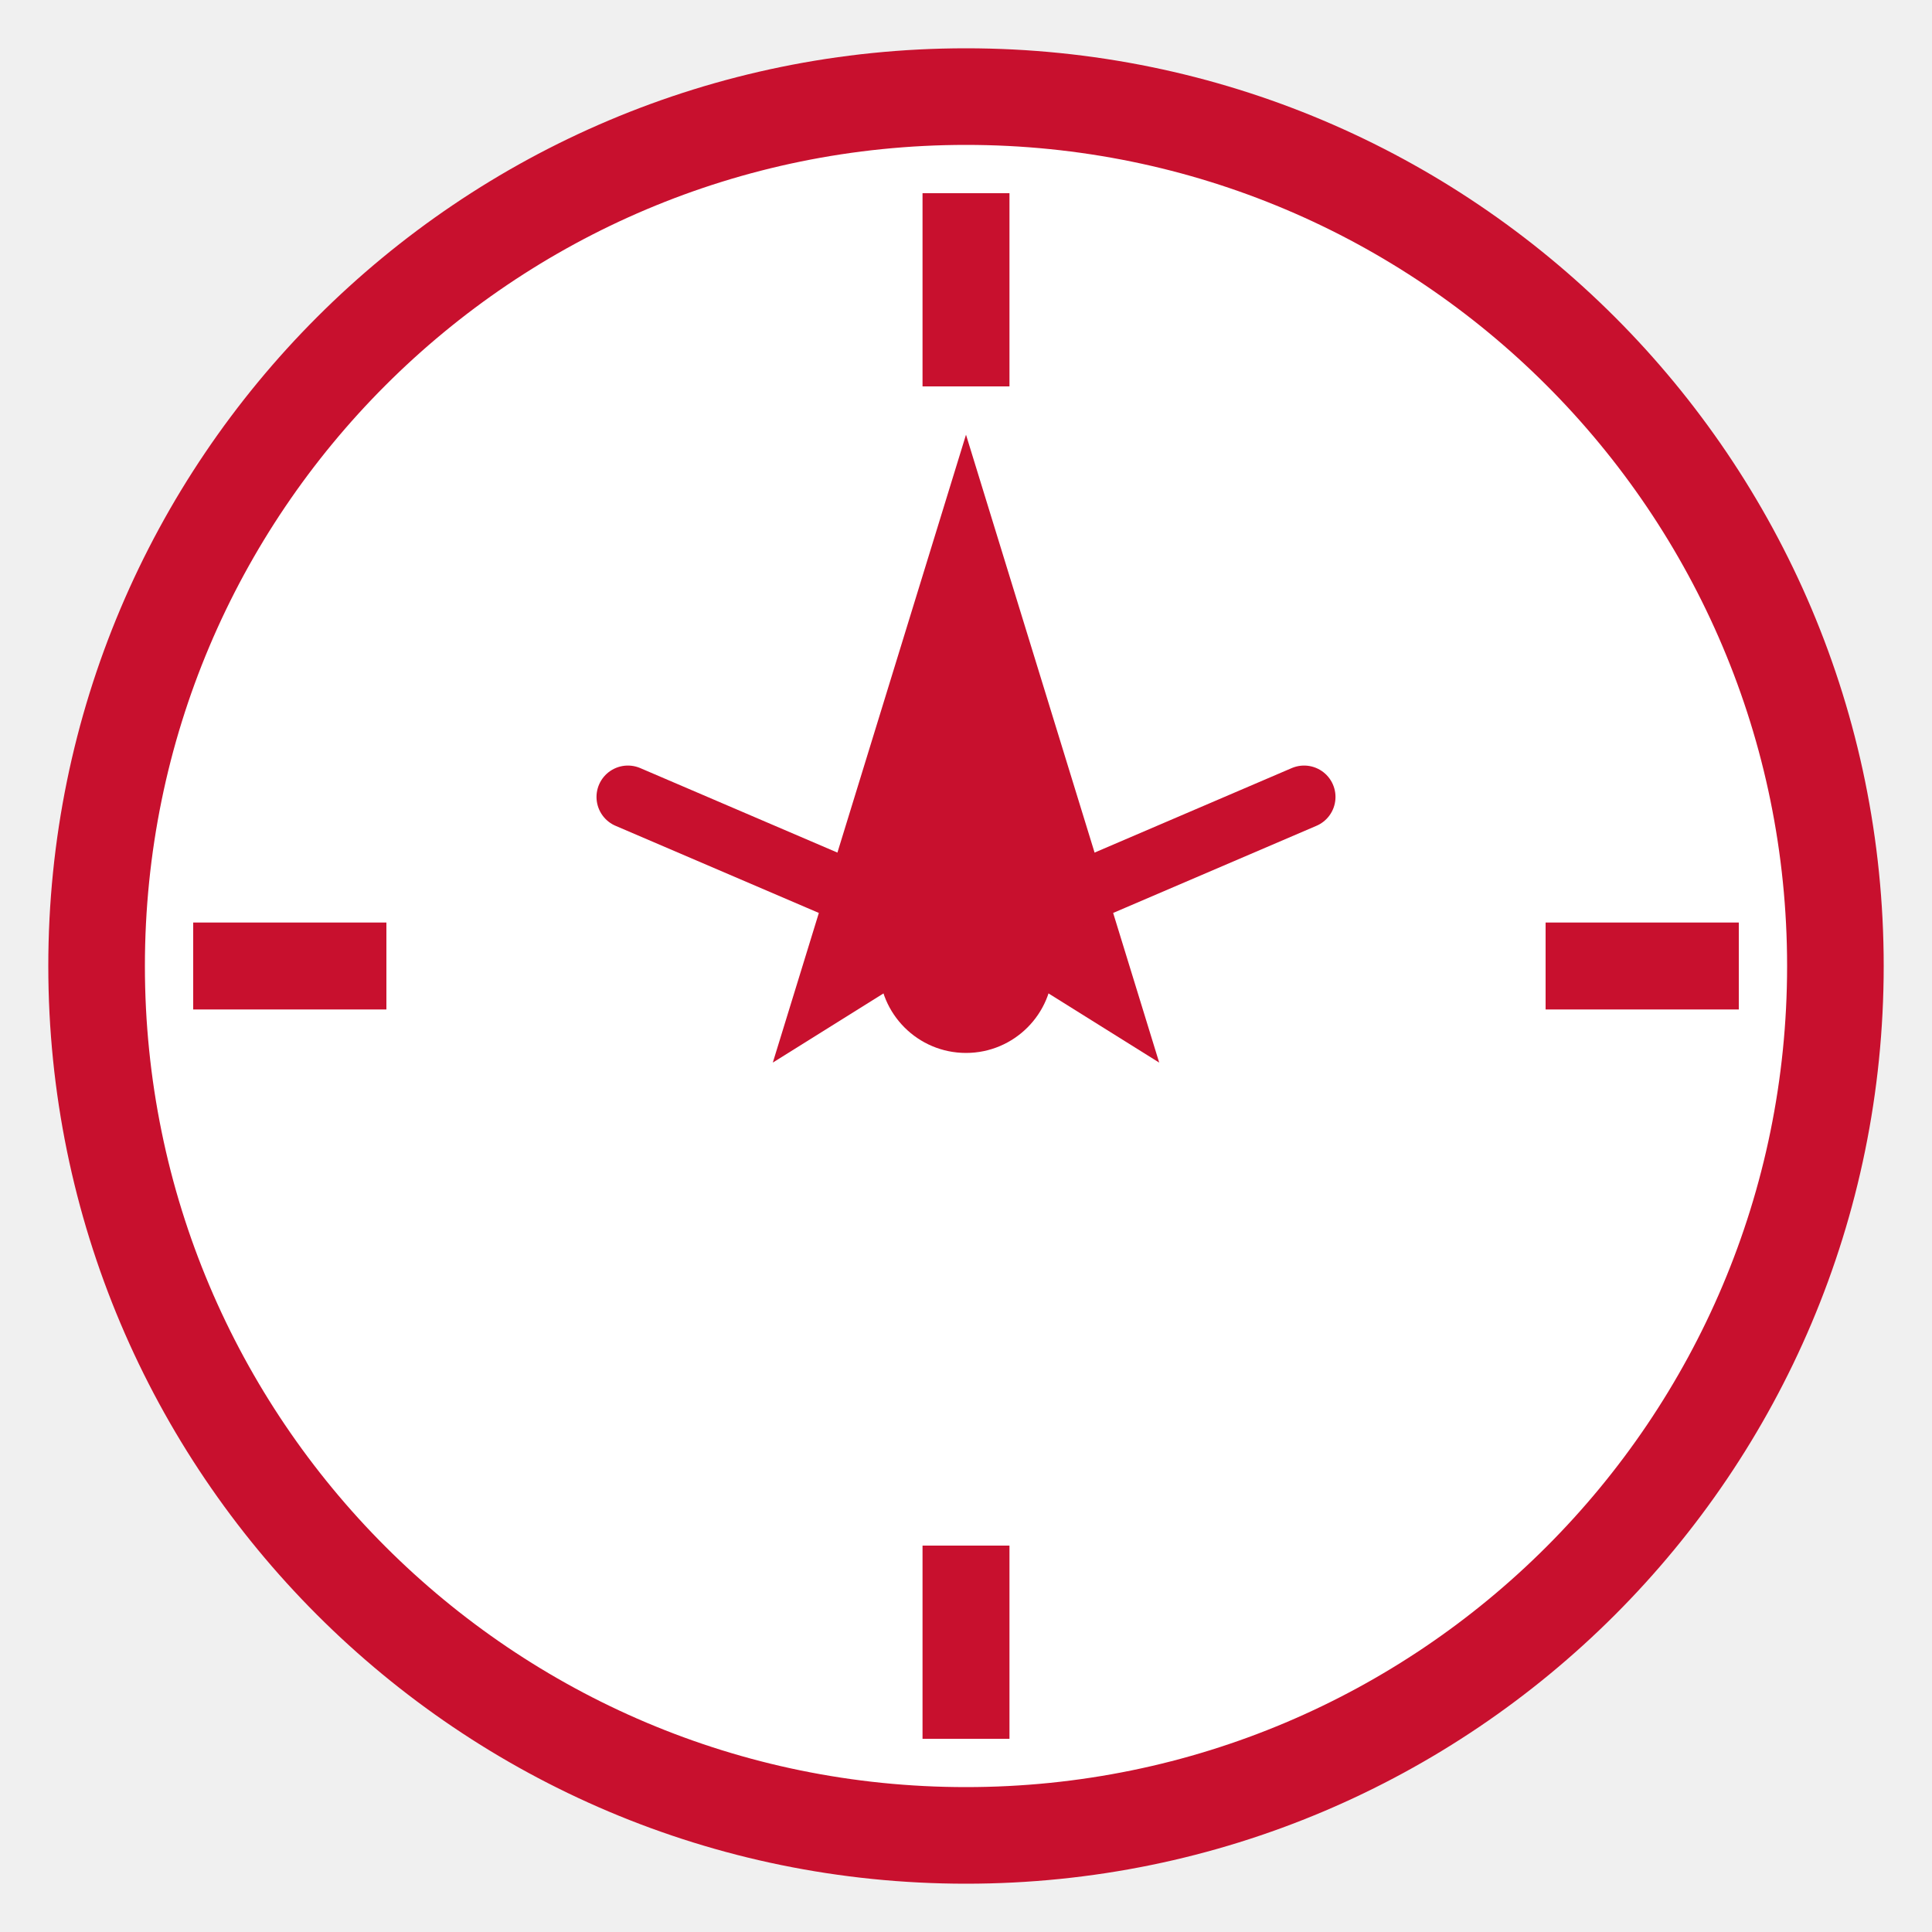
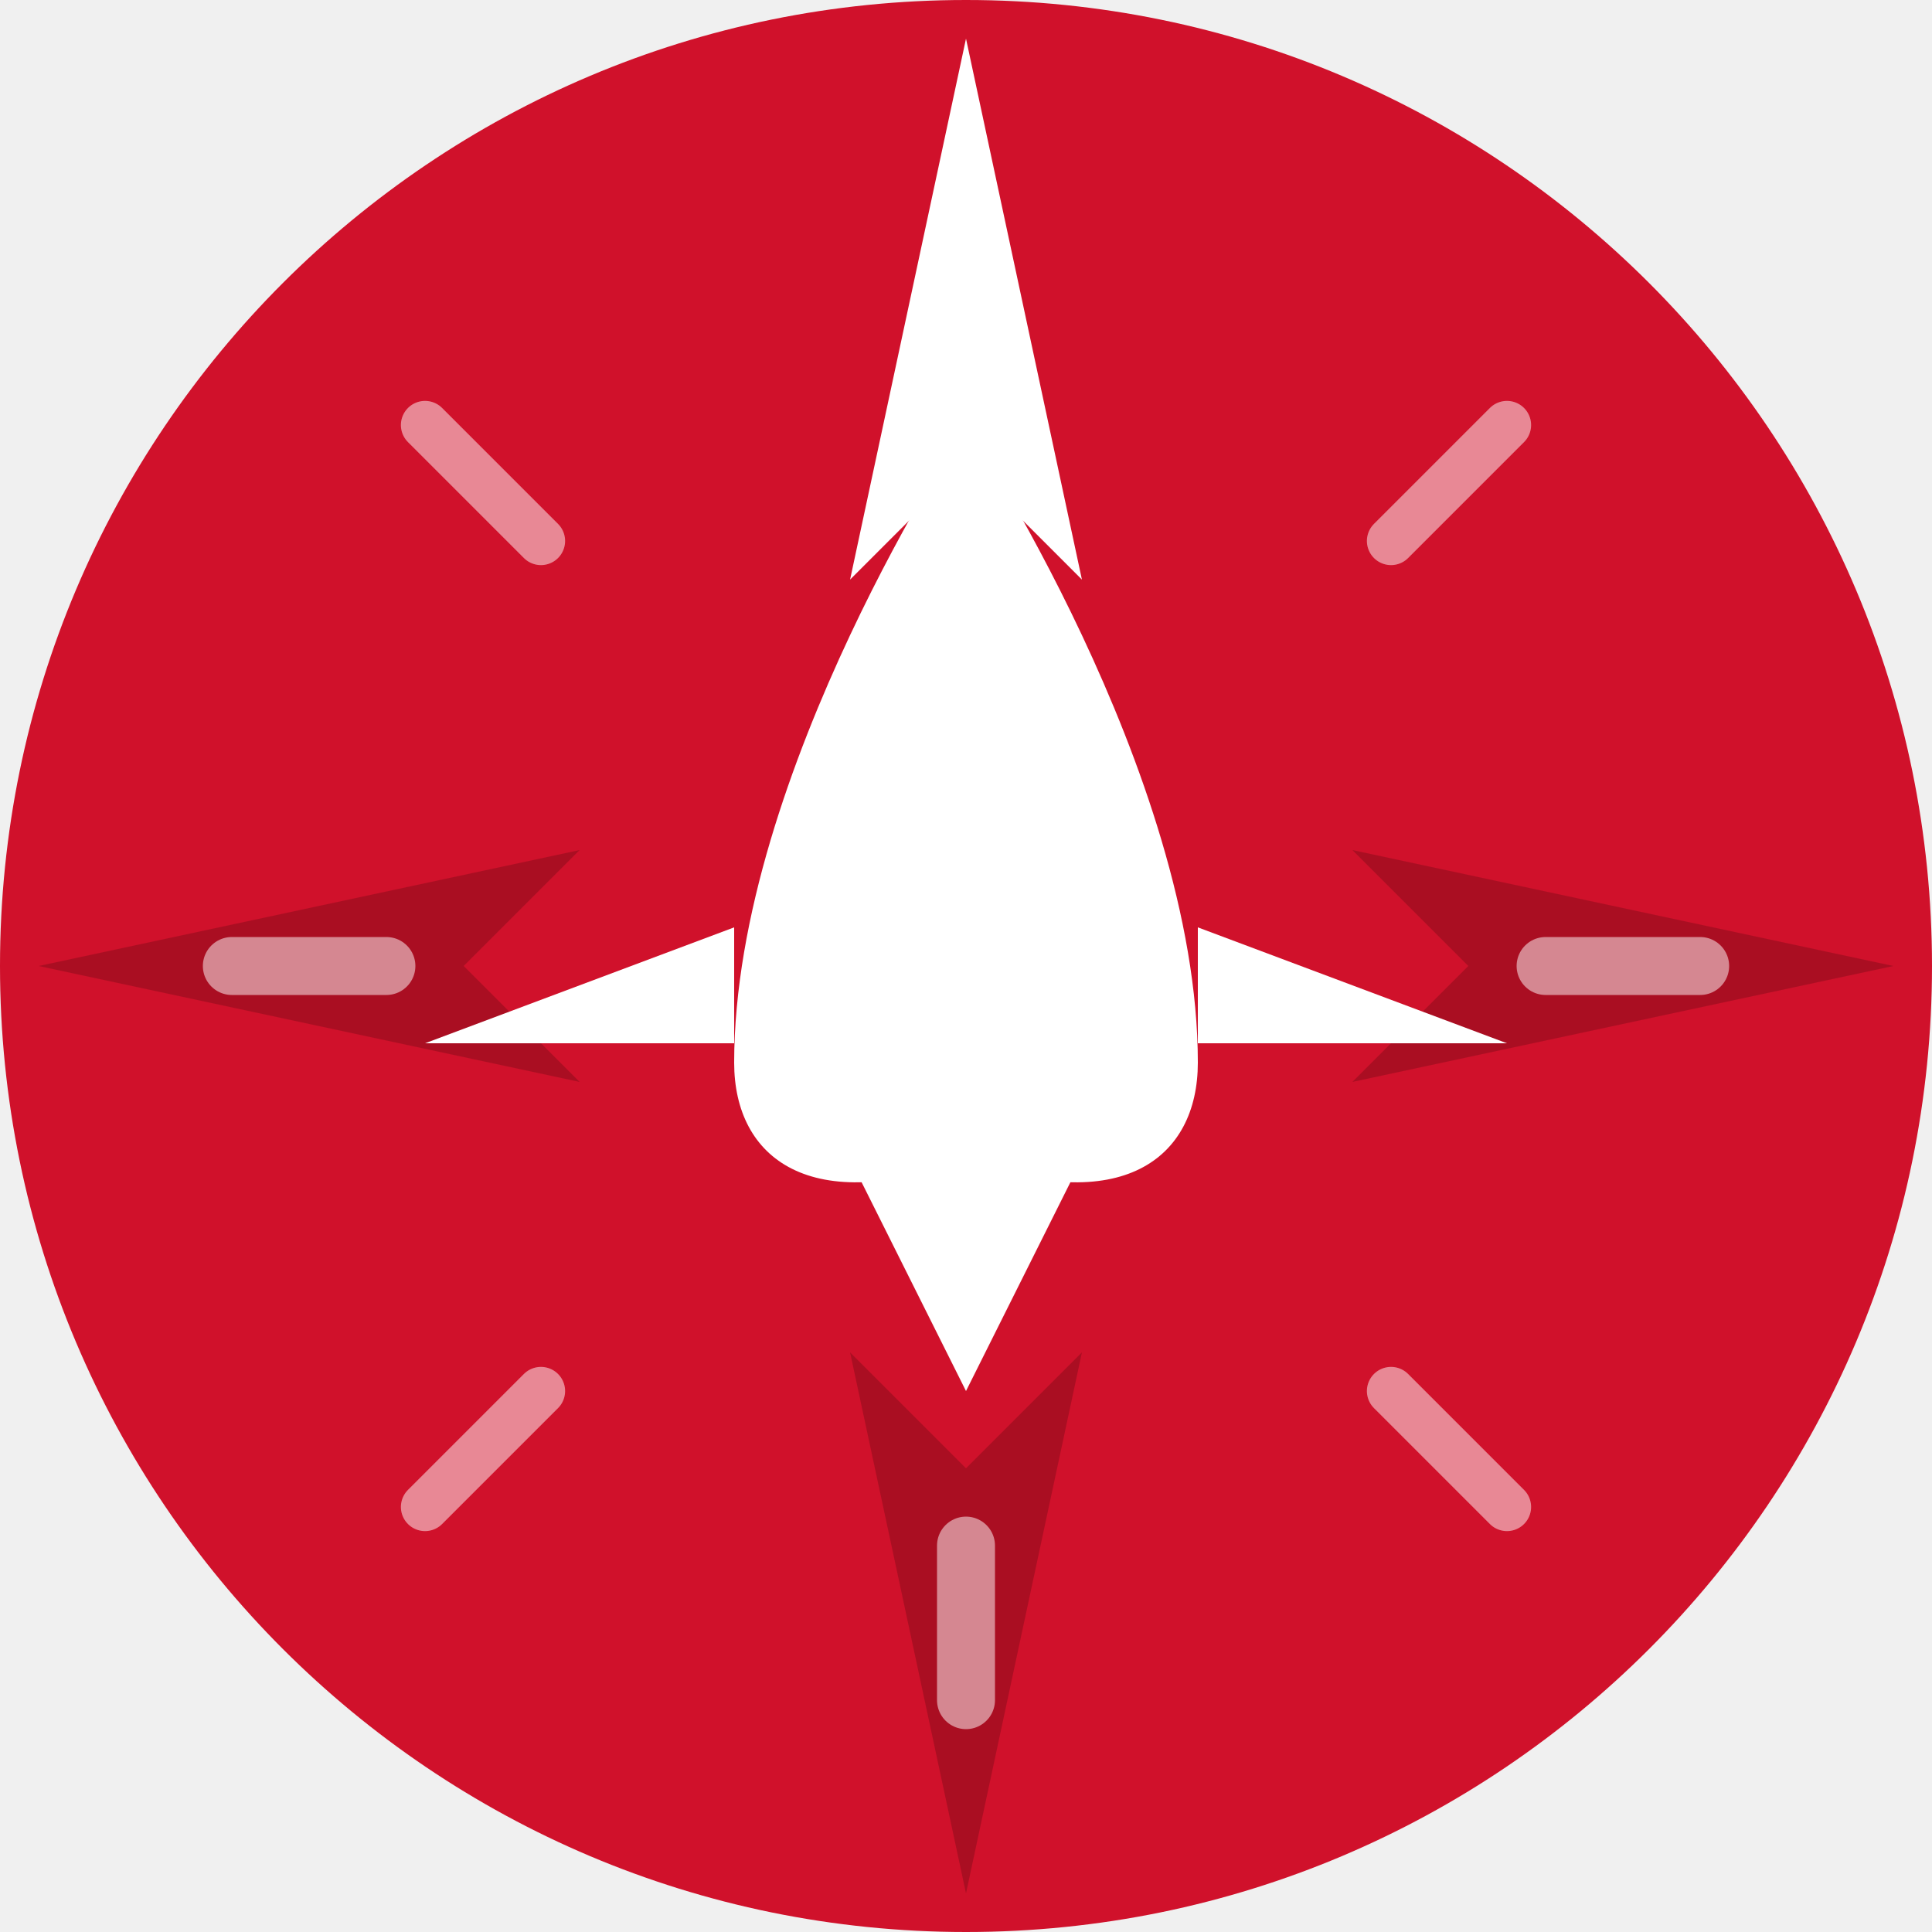
- <svg xmlns="http://www.w3.org/2000/svg" viewBox="0 0 40 40">
-   <circle cx="20" cy="20" r="18" stroke="#C8102E" stroke-width="2" fill="white" />
-   <line x1="20" y1="4" x2="20" y2="8" stroke="#C8102E" stroke-width="1.8" />
-   <line x1="20" y1="32" x2="20" y2="36" stroke="#C8102E" stroke-width="1.8" />
-   <line x1="4" y1="20" x2="8" y2="20" stroke="#C8102E" stroke-width="1.8" />
-   <line x1="32" y1="20" x2="36" y2="20" stroke="#C8102E" stroke-width="1.8" />
-   <path d="M20 9 L24 22 L20 19.5 L16 22 Z" fill="#C8102E" />
-   <path d="M13 16.5 L20 19.5 L27 16.5" stroke="#C8102E" stroke-width="1.3" fill="none" stroke-linecap="round" />
-   <circle cx="20" cy="20" r="1.8" fill="#C8102E" />
+ <svg xmlns="http://www.w3.org/2000/svg" viewBox="0 0 100 100">
+   <circle cx="50" cy="50" r="50" fill="#D0112B" />
+   <path d="M50 2 L56 30 L50 24 L44 30 Z" fill="#fff" />
+   <path d="M50 98 L56 70 L50 76 L44 70 Z" fill="#aa0e22" />
+   <path d="M2 50 L30 44 L24 50 L30 56 Z" fill="#aa0e22" />
+   <path d="M98 50 L70 44 L76 50 L70 56 Z" fill="#aa0e22" />
+   <line x1="50" y1="12" x2="50" y2="20" stroke="#fff" stroke-width="3" stroke-linecap="round" />
+   <line x1="50" y1="80" x2="50" y2="88" stroke="#fff" stroke-width="3" stroke-linecap="round" opacity="0.5" />
+   <line x1="12" y1="50" x2="20" y2="50" stroke="#fff" stroke-width="3" stroke-linecap="round" opacity="0.5" />
+   <line x1="80" y1="50" x2="88" y2="50" stroke="#fff" stroke-width="3" stroke-linecap="round" opacity="0.5" />
+   <line x1="22" y1="22" x2="28" y2="28" stroke="#fff" stroke-width="2.5" stroke-linecap="round" opacity="0.5" />
+   <line x1="72" y1="72" x2="78" y2="78" stroke="#fff" stroke-width="2.5" stroke-linecap="round" opacity="0.5" />
+   <line x1="22" y1="78" x2="28" y2="72" stroke="#fff" stroke-width="2.5" stroke-linecap="round" opacity="0.5" />
+   <line x1="72" y1="28" x2="78" y2="22" stroke="#fff" stroke-width="2.5" stroke-linecap="round" opacity="0.5" />
+   <path d="M50 22 C50 22 62 40 62 55 C62 60 58 63 50 60 C42 63 38 60 38 55 C38 40 50 22 50 22Z" fill="#fff" />
+   <path d="M38 48 L22 54 L38 54 Z" fill="#fff" />
+   <path d="M62 48 L78 54 L62 54 Z" fill="#fff" />
+   <path d="M44 60 L50 72 L56 60 Z" fill="#fff" />
</svg>
